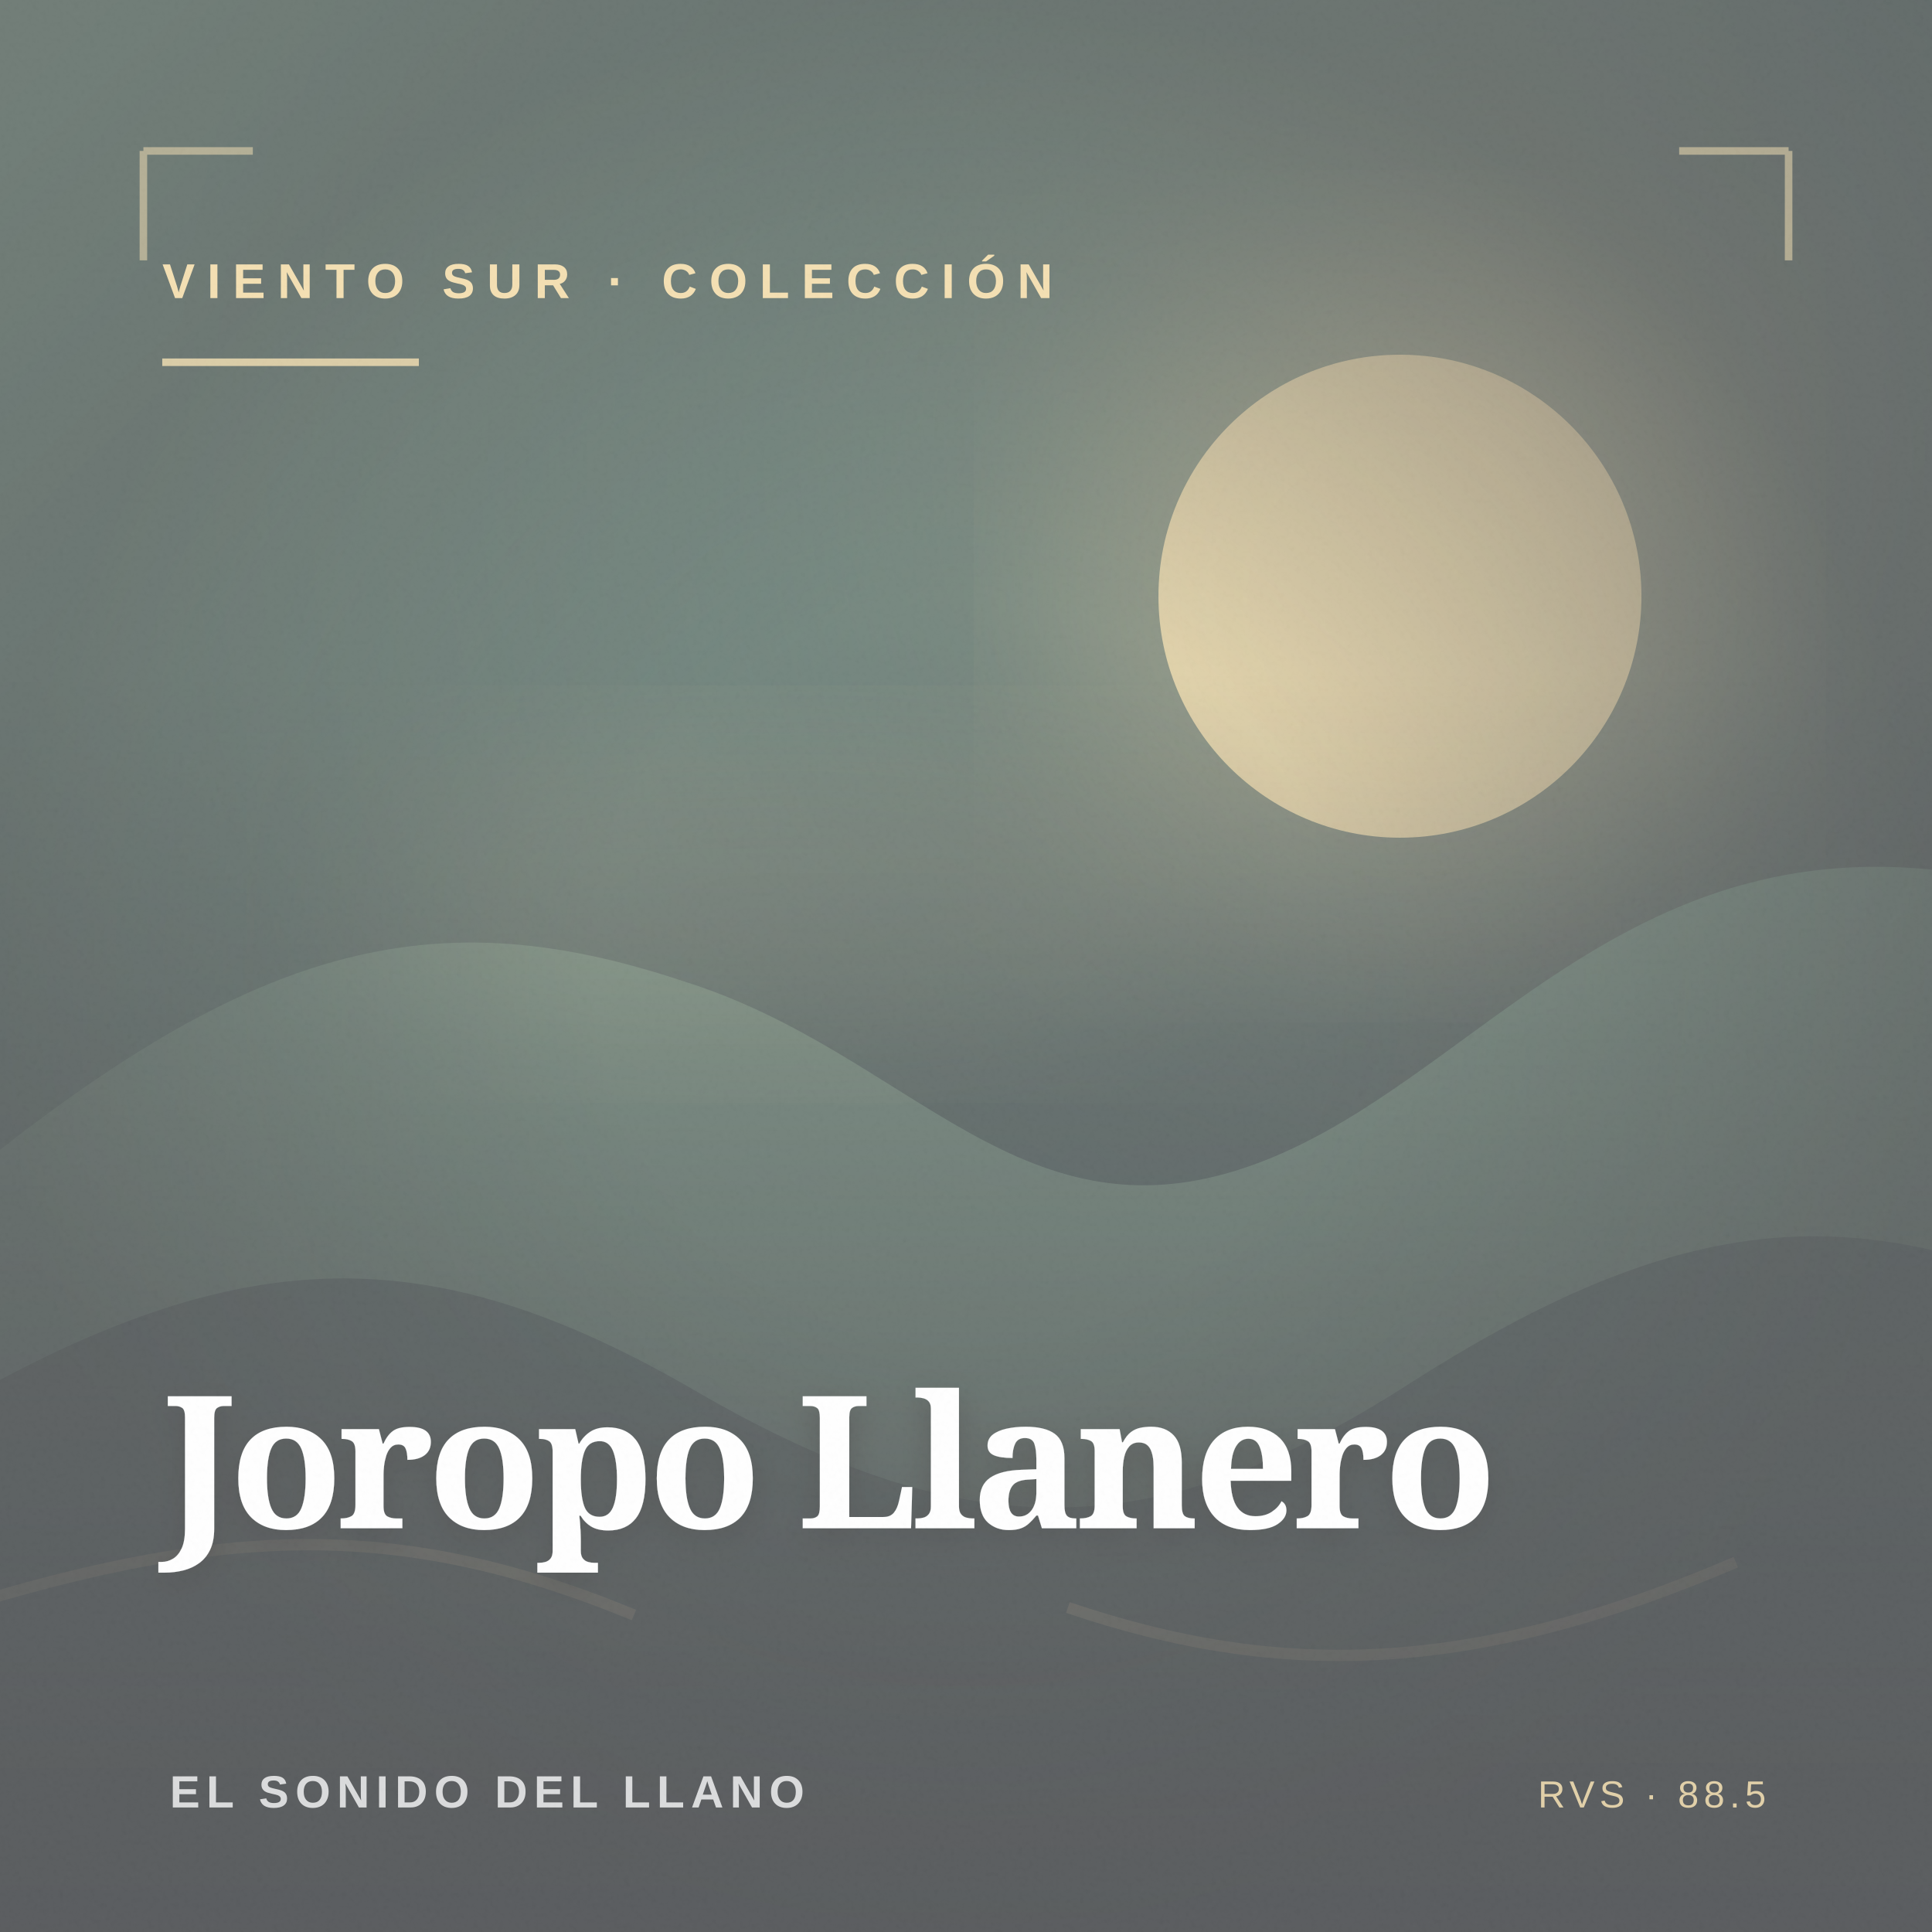
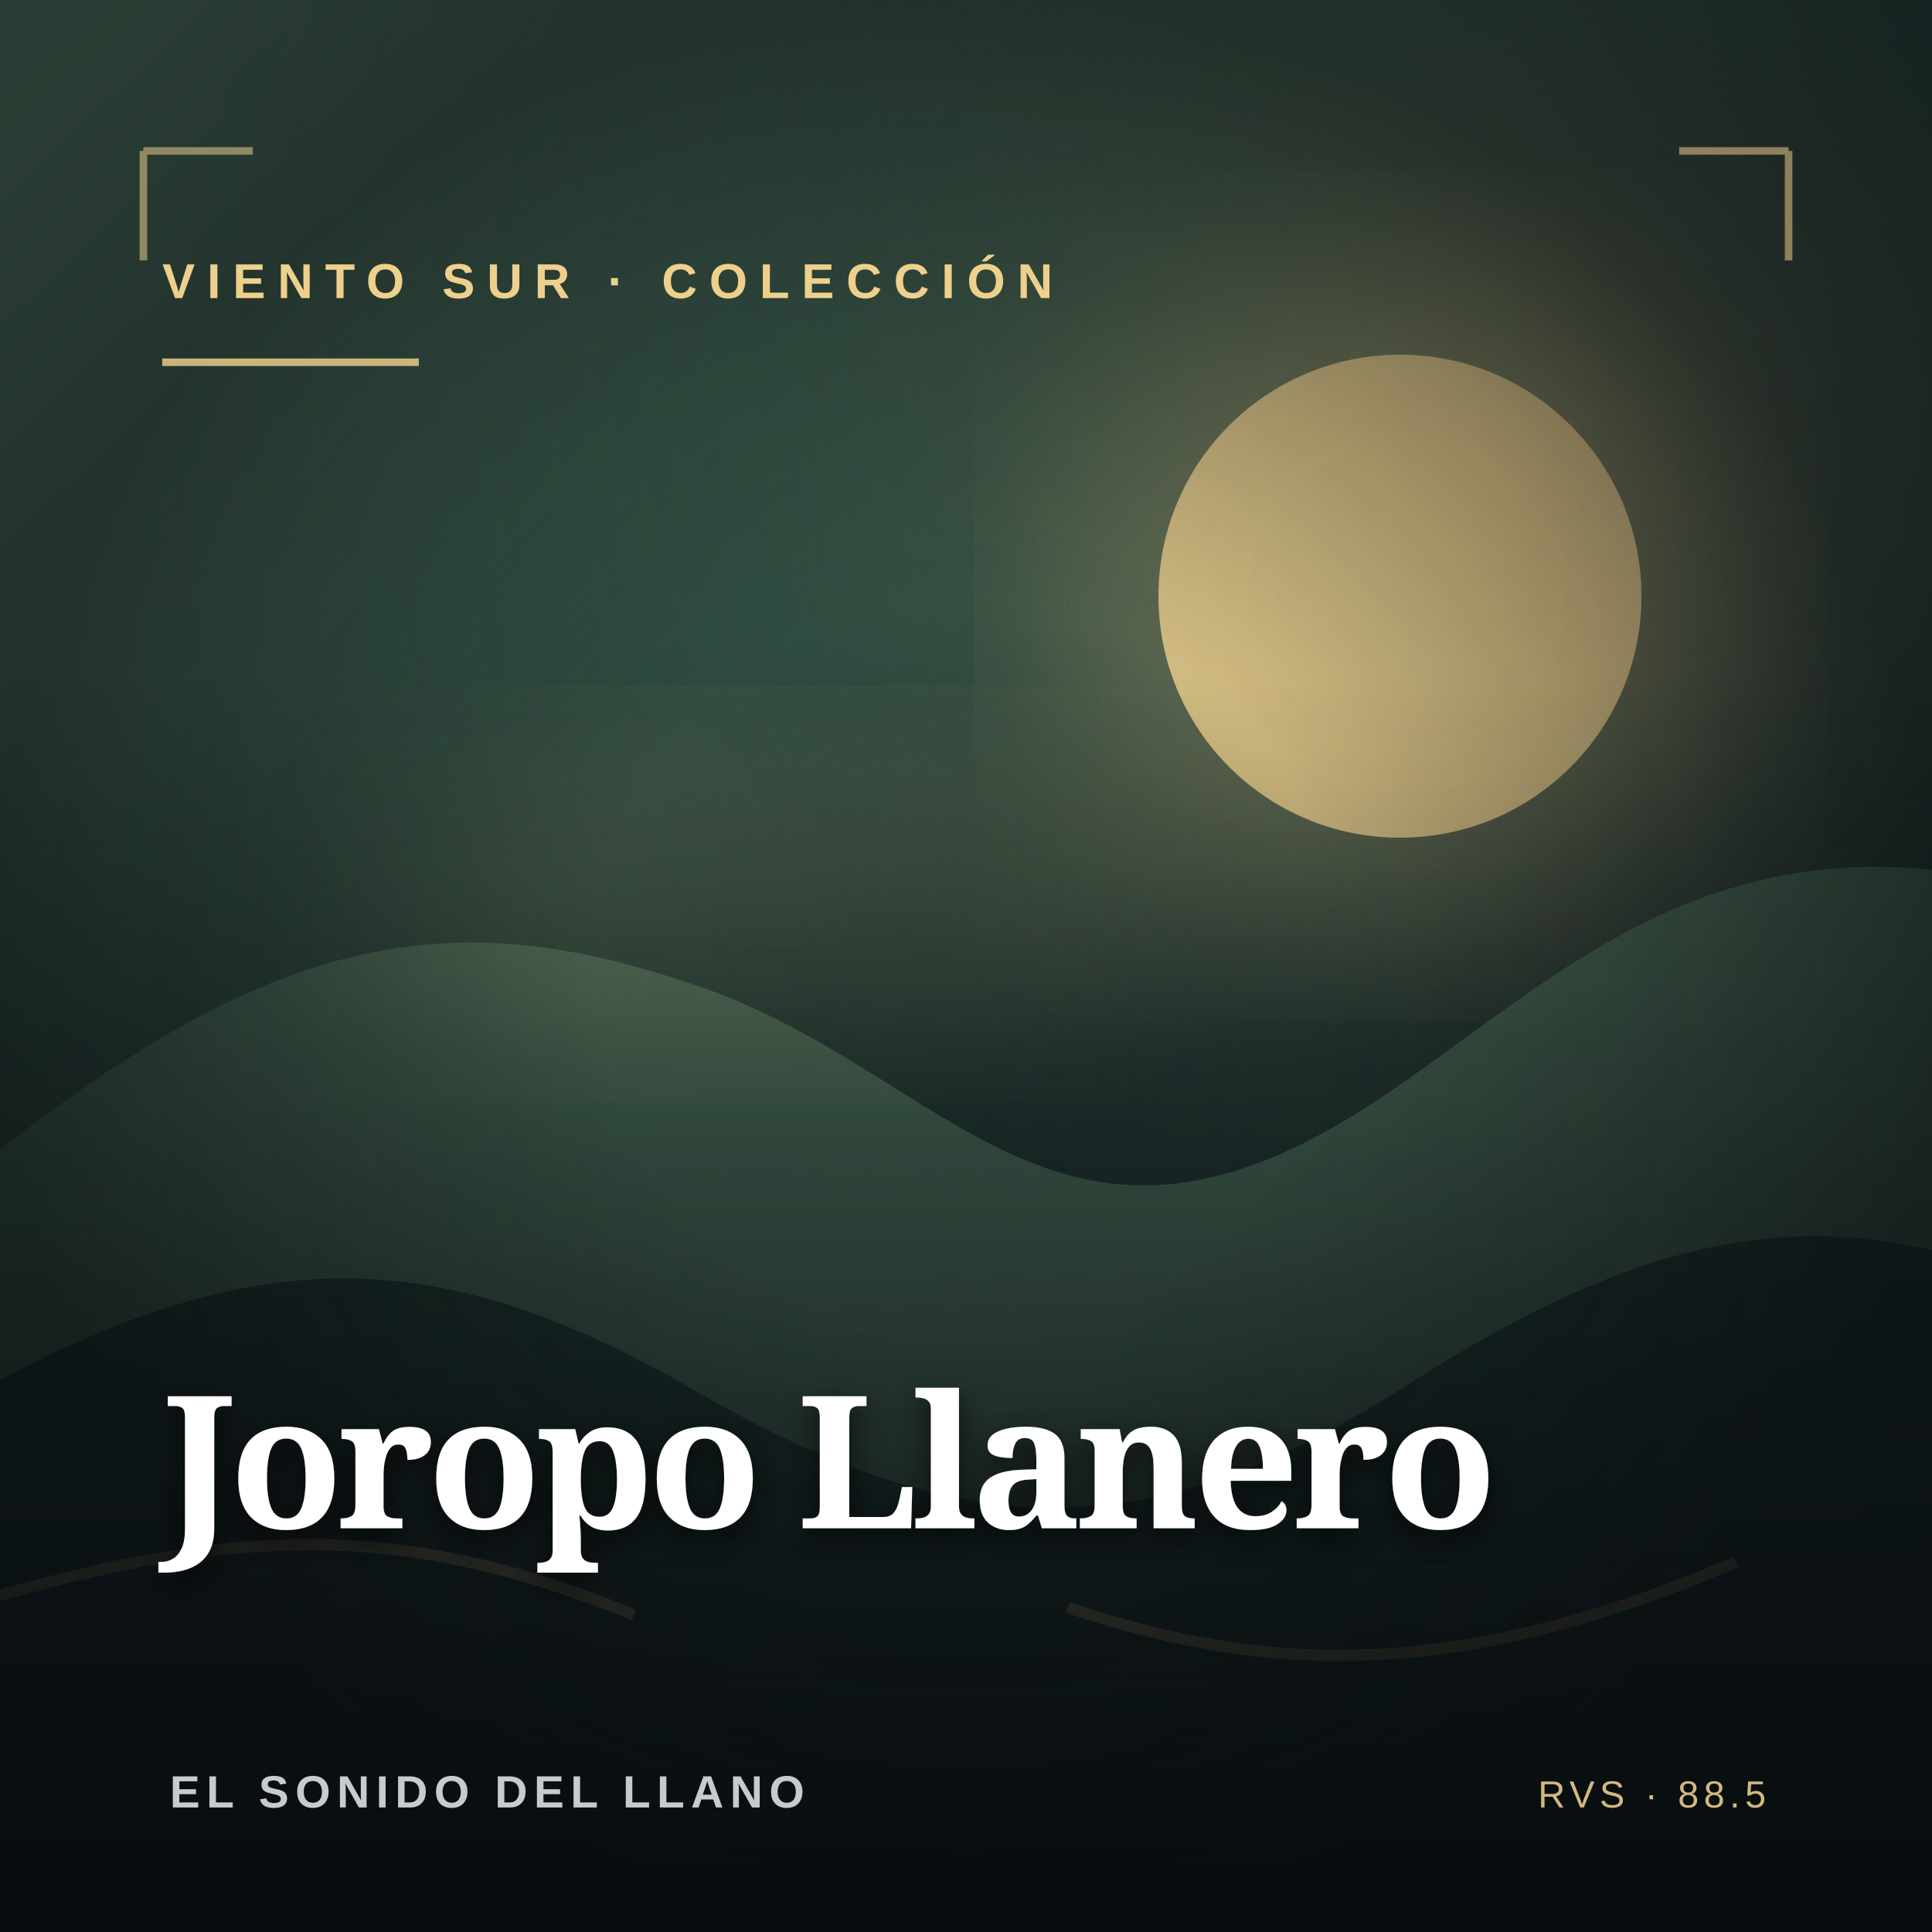
<svg xmlns="http://www.w3.org/2000/svg" viewBox="0 0 512 512" role="img" aria-label="Portada de álbum: Joropo Llanero">
  <defs>
    <linearGradient id="bg" x1=".04" y1=".02" x2=".94" y2=".98">
      <stop stop-color="#547a61" />
      <stop offset=".48" stop-color="#1d3430" />
      <stop offset="1" stop-color="#101419" />
    </linearGradient>
    <radialGradient id="wash" cx=".77" cy=".24" r=".69">
      <stop stop-color="#eed08d" stop-opacity=".36" />
      <stop offset=".55" stop-color="#547a61" stop-opacity=".13" />
      <stop offset="1" stop-color="#1d3430" stop-opacity="0" />
    </radialGradient>
    <linearGradient id="shade" x1="0" y1="0" x2="0" y2="1">
      <stop offset=".35" stop-color="#080b0f" stop-opacity="0" />
      <stop offset=".68" stop-color="#080b0f" stop-opacity=".5" />
      <stop offset="1" stop-color="#080b0f" stop-opacity=".96" />
    </linearGradient>
    <radialGradient id="vignette">
      <stop offset=".38" stop-color="#080b0e" stop-opacity="0" />
      <stop offset="1" stop-color="#080b0e" stop-opacity=".55" />
    </radialGradient>
    <filter id="blur">
      <feGaussianBlur stdDeviation="24" />
-     </filter>
-     <filter id="grain">
-       <feTurbulence type="fractalNoise" baseFrequency=".72" numOctaves="3" seed="82" stitchTiles="stitch" />
-       <feColorMatrix type="saturate" values="0" />
-       <feComponentTransfer>
-         <feFuncA type="table" tableValues="0 .26" />
-       </feComponentTransfer>
-       <feBlend in="SourceGraphic" mode="soft-light" />
    </filter>
    <filter id="shadow" x="-20%" y="-30%" width="140%" height="170%">
      <feGaussianBlur in="SourceAlpha" stdDeviation="4" result="blur" />
      <feOffset dy="3" />
      <feComponentTransfer>
        <feFuncA type="linear" slope=".65" />
      </feComponentTransfer>
      <feMerge>
        <feMergeNode />
        <feMergeNode in="SourceGraphic" />
      </feMerge>
    </filter>
  </defs>
  <path fill="url(#bg)" d="M0 0h512v512H0z" />
  <path fill="url(#wash)" d="M0 0h512v512H0z" />
  <g>
    <circle cx="371" cy="158" r="64" fill="#eed08d" opacity=".8" />
    <circle cx="371" cy="158" r="94" fill="#eed08d" opacity=".17" filter="url(#blur)" />
    <path d="M-20 321c83-70 132-84 201-61 61 19 90 72 153 48s104-104 214-70v274H-20Z" fill="#547a61" opacity=".72" />
    <path d="M-20 377c82-49 133-50 205-8 71 41 121 41 188-2s109-47 159-30v175H-20Z" fill="#1d3430" opacity=".9" />
    <path d="M-20 429c77-25 125-27 188-1m115-2c56 19 107 18 177-12" fill="none" stroke="#eed08d" stroke-width="3" opacity=".5" />
  </g>
  <ellipse cx="207" cy="237" rx="118" ry="46" fill="#eed08d" opacity=".12" filter="url(#blur)" />
  <path fill="url(#shade)" d="M0 0h512v512H0z" />
  <path fill="url(#vignette)" d="M0 0h512v512H0z" />
  <path d="M38 40h29m-29 0v29m436-29h-29m29 0v29" fill="none" stroke="#eed08d" stroke-width="2" opacity=".53" />
  <text x="43" y="79" fill="#eed08d" font-family="Arial,sans-serif" font-size="13" font-weight="700" letter-spacing="3.2">VIENTO SUR  ·  COLECCIÓN</text>
  <path d="M43 96h68" stroke="#eed08d" stroke-width="2" opacity=".82" />
  <g filter="url(#shadow)">
    <text x="43" y="405" class="title" fill="#fff" font-family="Georgia,serif" font-weight="700" letter-spacing="-1.6" font-size="49">Joropo Llanero</text>
  </g>
  <text x="45" y="479" fill="#fff" fill-opacity=".78" font-family="Arial,sans-serif" font-size="12" font-weight="700" letter-spacing="1.7">EL SONIDO DEL LLANO</text>
  <text x="468" y="479" text-anchor="end" fill="#eed08d" fill-opacity=".88" font-family="Arial,sans-serif" font-size="10" letter-spacing="1.3">RVS  ·  88.5</text>
-   <g filter="url(#grain)" opacity=".34">
-     <path fill="#fff" d="M0 0h512v512H0z" />
-   </g>
</svg>
